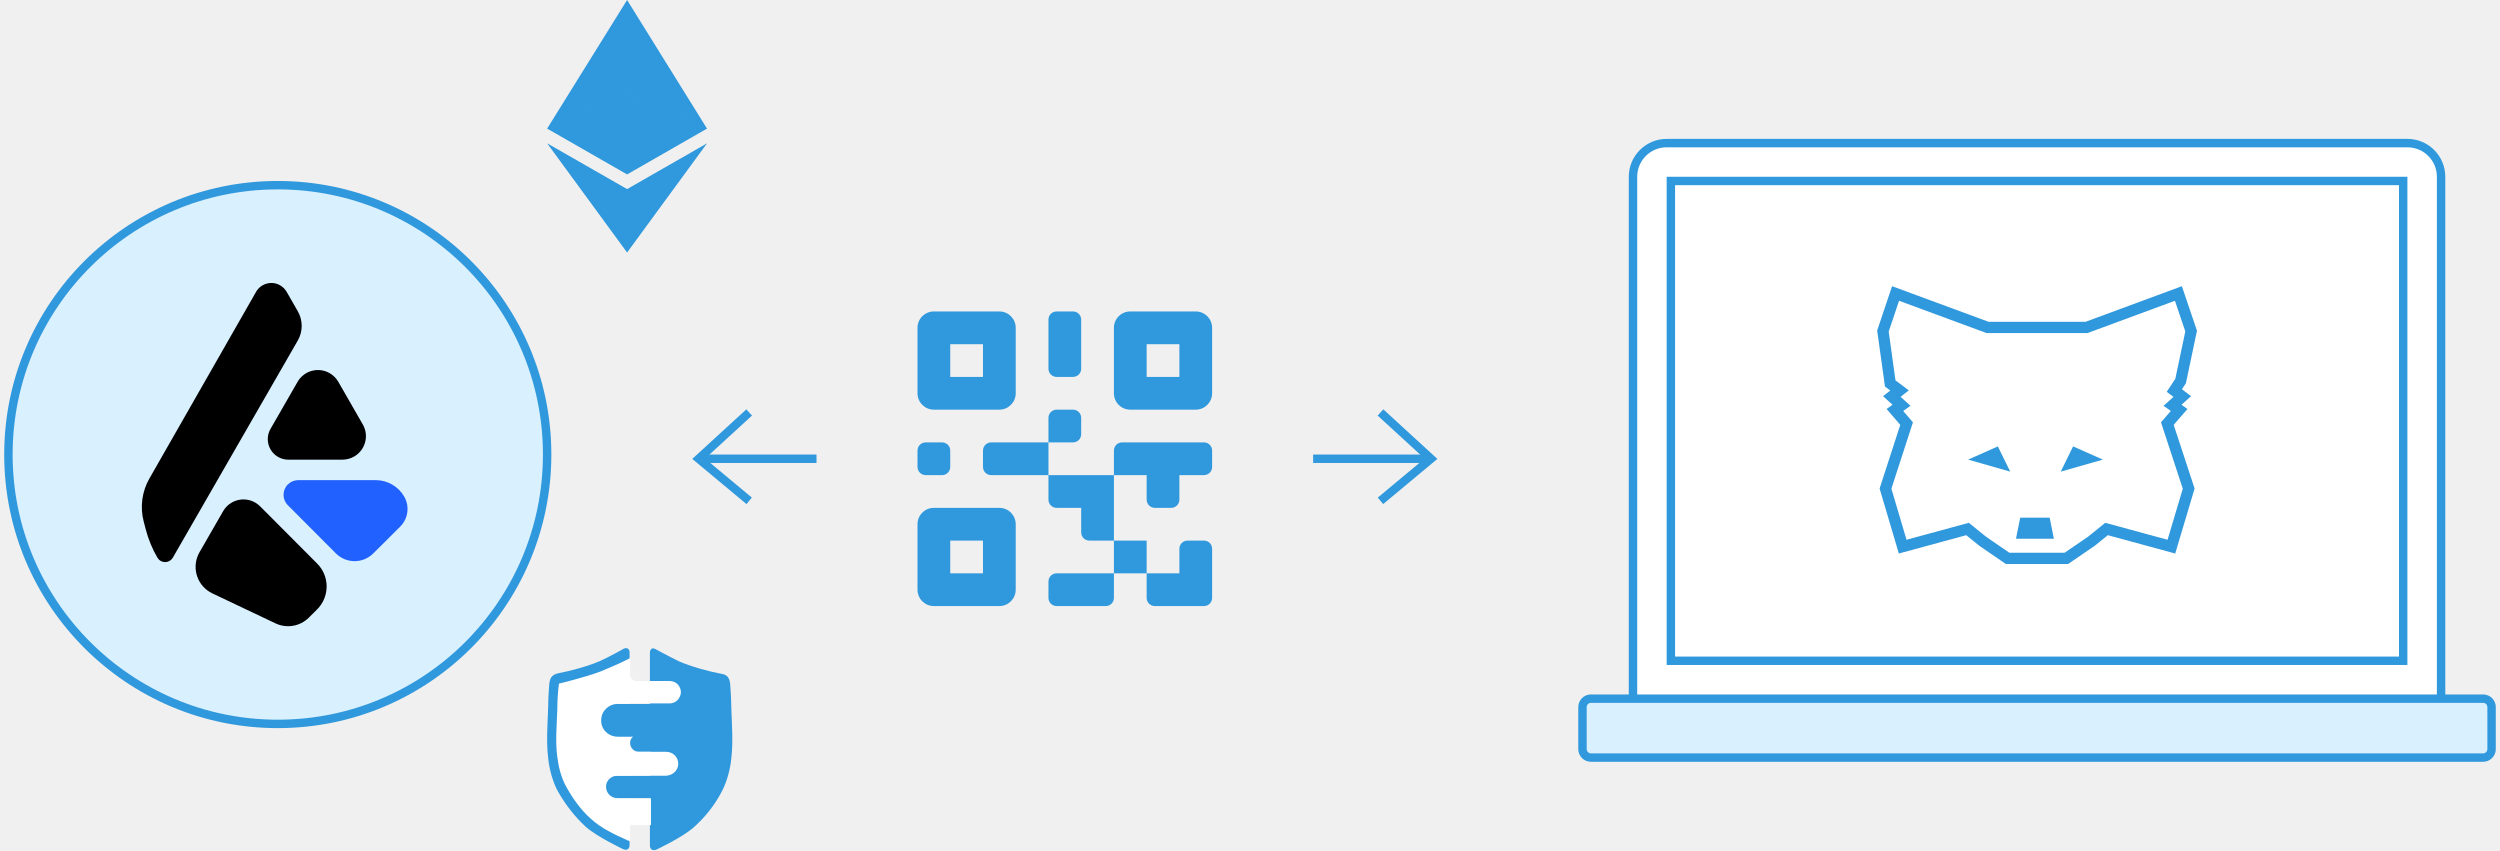
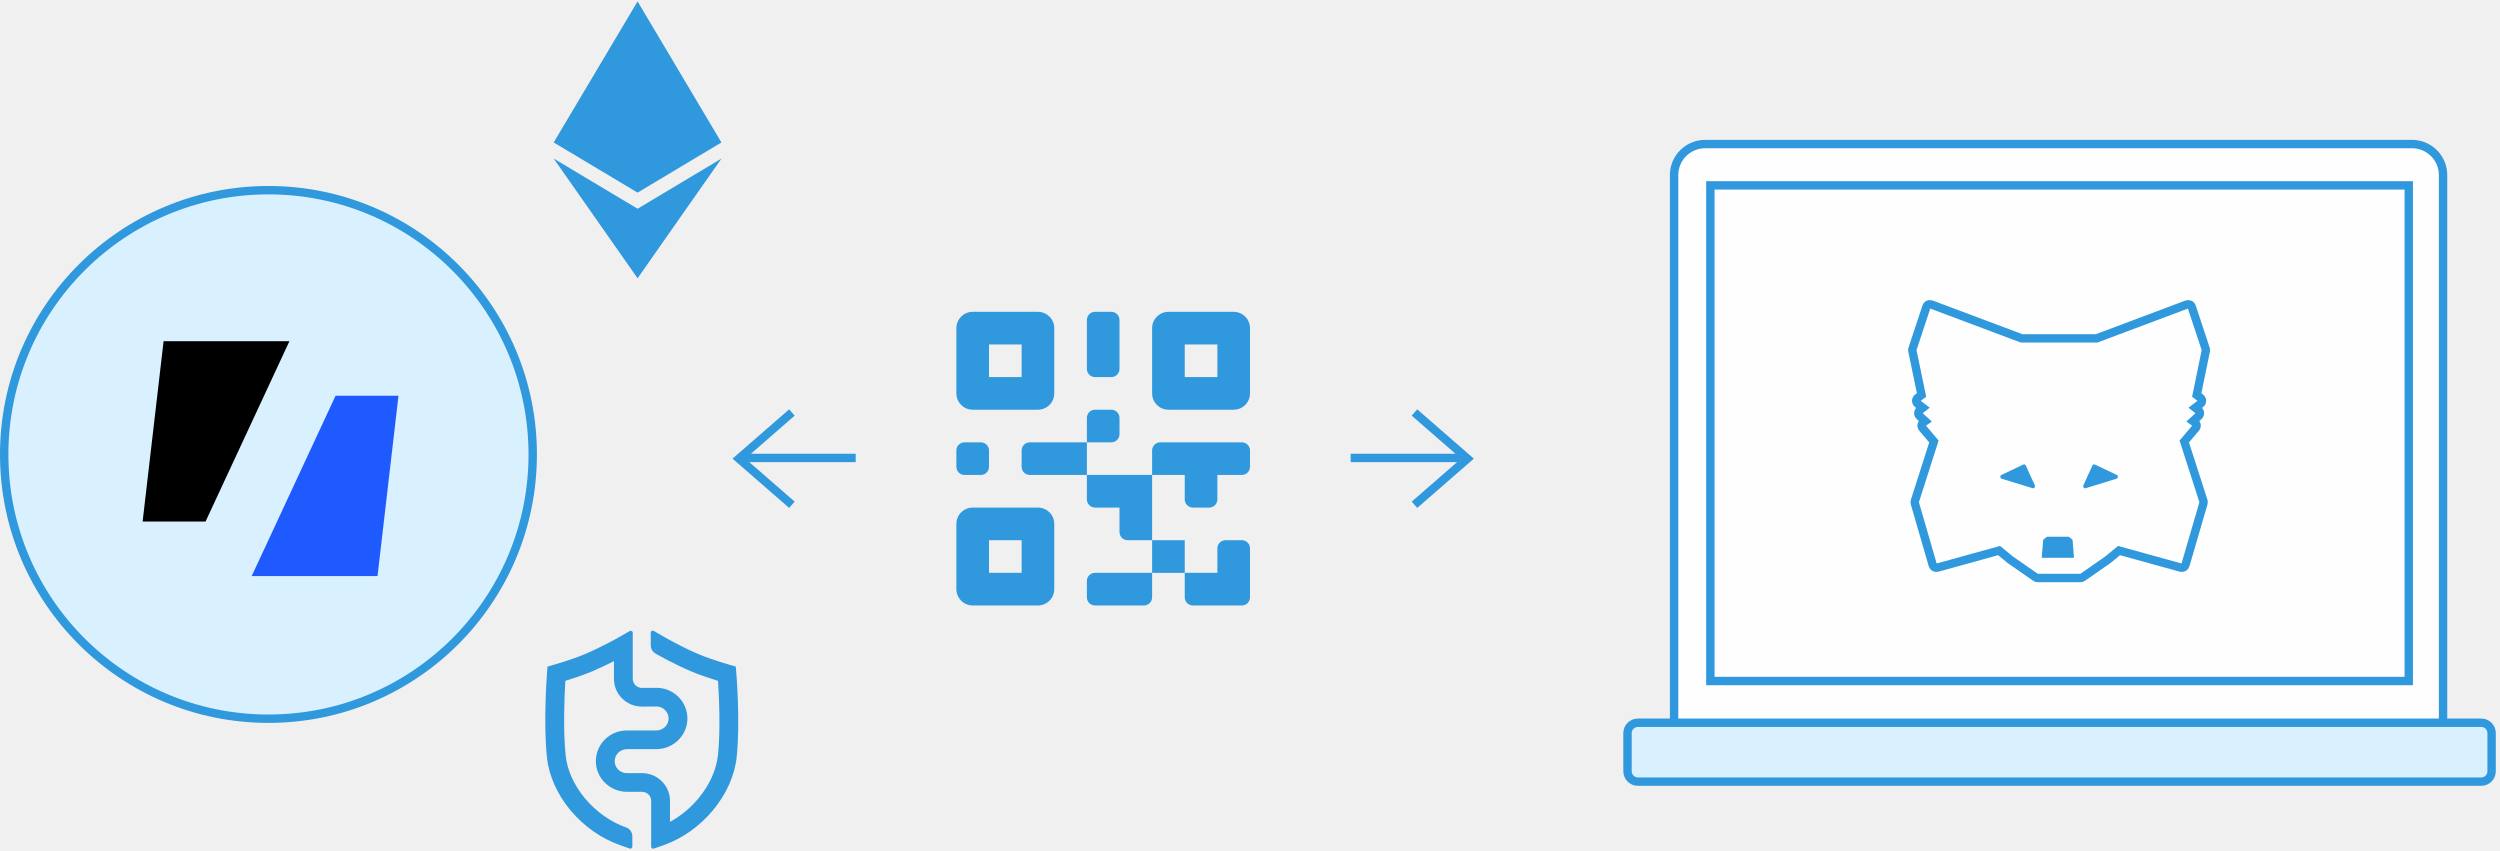
- <svg xmlns="http://www.w3.org/2000/svg" width="297px" height="101px" viewBox="0 0 297 101" version="1.1">
-   <g id="Page-1" stroke="none" stroke-width="1" fill="none" fill-rule="evenodd">
-     <g id="png-chahua" transform="translate(1, 0)">
-       <g id="P-1">
-         <g id="png-key" transform="translate(0, 22)">
-           <circle id="oval" stroke="#3098DC" fill="#D9F0FF" cx="32" cy="32" r="32" />
-           <g id="png_logo" transform="translate(15.85, 11.61773)">
-             <path d="M13.468,26.087 C13.681,26.21 13.878,26.361 14.052,26.535 L20.832,33.337 C22.28,34.789 22.326,37.109 20.974,38.617 L20.824,38.775 C20.824,38.776 20.823,38.776 20.823,38.776 L19.838,39.758 C18.794,40.797 17.21,41.07 15.879,40.438 L8.38,36.878 C6.639,36.052 5.898,33.971 6.724,32.231 C6.764,32.148 6.806,32.066 6.852,31.986 L9.657,27.114 C10.425,25.778 12.132,25.318 13.468,26.087 Z M16.426,0.276 C16.749,0.461 17.017,0.728 17.203,1.051 L18.528,3.36 C19.147,4.437 19.146,5.761 18.527,6.837 L3.684,32.627 C3.392,33.134 2.744,33.309 2.237,33.017 C2.076,32.924 1.943,32.791 1.849,32.631 C1.239,31.579 0.773,30.45 0.465,29.273 L0.223,28.348 C-0.23,26.618 0.013,24.78 0.9,23.227 L13.57,1.055 C14.144,0.051 15.422,-0.297 16.426,0.276 Z M22.315,10.715 C22.742,10.961 23.097,11.316 23.343,11.744 L26.251,16.809 C27.019,18.146 26.558,19.851 25.221,20.619 C24.798,20.862 24.319,20.99 23.831,20.99 L17.404,20.99 C16.056,20.99 14.962,19.896 14.962,18.548 C14.962,18.12 15.074,17.7 15.288,17.33 L18.504,11.742 C19.273,10.406 20.979,9.946 22.315,10.715 Z" id="combine" fill="#000000" />
-             <path d="M31.174,25.382 C31.838,26.538 31.643,27.996 30.699,28.938 L27.493,32.131 C26.264,33.354 24.276,33.351 23.052,32.124 L17.344,26.398 C16.664,25.716 16.666,24.611 17.348,23.931 C17.675,23.605 18.118,23.422 18.58,23.422 L27.789,23.422 C29.187,23.422 30.478,24.17 31.174,25.382 Z" id="path" fill="#2161FF" />
-           </g>
-         </g>
-         <path d="M83,17.024 L73.498,30 L64,17.024 L73.497,22.463 L73.498,22.465 L83,17.024 Z M73.497,11.092 L82.994,15.278 L73.498,20.721 L64,15.278 L73.497,11.092 Z M73.497,0 L82.994,15.278 L73.498,11.09 L64,15.278 L73.497,0 Z" id="combine" fill="#3098DC" fill-rule="nonzero" />
-         <g id="png-key" transform="translate(64, 77)" fill-rule="nonzero">
-           <g id="Airgap_Logo_sideways_color-xs">
-             <path d="M9.792,0.504 C9.792,0.072 9.474,-0.114 9.093,0.072 C9.093,0.072 7.567,0.937 6.359,1.494 C4.96,2.112 2.735,2.73 1.336,2.978 C0.446,3.163 0.319,3.72 0.256,4.214 C0.192,5.018 0.129,6.007 0.129,6.811 C0.065,8.913 -0.126,11.077 0.129,13.118 C0.256,14.354 0.637,15.776 1.209,16.889 C2.099,18.497 3.244,19.981 4.579,21.217 C5.978,22.454 9.029,23.876 9.029,23.876 C9.474,24.061 9.792,23.876 9.792,23.381 L9.792,0.504 Z" id="path" fill="#3098DC" />
-             <path d="M12.208,23.443 C12.208,23.876 12.526,24.123 12.971,23.938 C12.971,23.938 16.022,22.516 17.421,21.279 C18.82,20.042 19.964,18.559 20.791,16.951 C21.363,15.838 21.744,14.416 21.871,13.179 C22.126,11.139 21.935,8.913 21.871,6.873 C21.871,6.069 21.808,5.08 21.744,4.276 C21.681,3.72 21.554,3.163 20.664,3.039 C19.265,2.792 17.04,2.174 15.641,1.556 C14.497,0.999 12.907,0.133 12.907,0.133 C12.526,-0.114 12.208,0.072 12.208,0.566 L12.208,23.443 L12.208,23.443 Z" id="path" fill="#3098DC" />
-             <path d="M9.856,1.185 L9.854,3.37 C9.982,3.691 10.295,3.905 10.682,3.905 L10.682,3.905 L11.381,3.905 L11.381,4.091 L9.855,4.09 L9.855,8.542 L12.844,8.542 L12.844,13.736 L9.855,13.736 L9.855,17.817 L12.907,17.817 C13.861,17.817 14.56,18.559 14.56,19.424 C14.56,20.29 13.861,21.032 12.907,21.032 L9.855,21.032 L9.856,22.948 L9.538,22.825 C8.012,22.145 6.423,21.403 5.215,20.29 C3.943,19.177 2.926,17.693 2.163,16.271 C1.654,15.282 1.336,14.045 1.209,12.932 C0.955,11.077 1.146,9.161 1.209,7.306 C1.209,6.316 1.273,5.265 1.4,4.214 C1.4,4.214 4.261,3.534 6.295,2.792 C7.503,2.297 8.648,1.803 9.856,1.185 Z" id="combine" fill="#FFFFFF" />
-             <path d="M12.335,1.185 C13.416,1.803 14.56,2.359 15.768,2.792 C17.739,3.596 20.664,4.214 20.664,4.214 L20.664,4.214 L20.854,7.367 C20.918,9.222 21.045,11.139 20.854,12.994 C20.727,14.107 20.409,15.343 19.901,16.333 C19.074,17.755 18.121,19.239 16.849,20.352 C15.577,21.465 14.052,22.206 12.526,22.887 L12.526,22.887 L12.335,23.01 L12.334,17.817 L8.33,17.817 C7.567,17.817 6.995,17.198 6.995,16.456 C6.995,15.714 7.63,15.158 8.33,15.158 L12.334,15.158 L12.334,12.314 L10.873,12.314 C10.301,12.314 9.856,11.819 9.856,11.263 C9.856,10.963 9.985,10.699 10.193,10.52 L8.393,10.521 C7.249,10.521 6.359,9.593 6.423,8.542 C6.423,7.491 7.313,6.626 8.393,6.626 L12.334,6.625 Z" id="combine" fill="#3098DC" />
-             <path d="M14.56,6.564 L4.833,6.564 C4.07,6.564 3.498,5.945 3.498,5.203 C3.498,4.461 4.134,3.905 4.833,3.905 L14.56,3.905 C15.323,3.905 15.895,4.523 15.895,5.265 C15.832,6.007 15.26,6.564 14.56,6.564 Z" id="path" fill="#FFFFFF" />
-             <path d="M14.052,15.158 L4.833,15.158 C4.007,15.158 3.371,14.54 3.371,13.736 C3.371,12.932 4.007,12.314 4.833,12.314 L14.115,12.314 C14.942,12.314 15.577,12.932 15.577,13.736 C15.577,14.54 14.878,15.158 14.052,15.158 L14.052,15.158 Z" id="path" fill="#FFFFFF" />
-           </g>
-         </g>
-       </g>
-       <g id="Group" transform="translate(187, 17)">
-         <g id="cp" stroke="#3098DC">
-           <path d="M10,0 L98,0 C100.209,-4.05812251e-16 102,1.791 102,4 L102,69 L102,69 L6,69 L6,4 C6,1.791 7.791,2.18216909e-15 10,0 Z" id="rectangle" fill="#FFFFFF" />
-           <rect id="rectangle" fill="#FFFFFF" x="10.5" y="4.5" width="87" height="57" />
-           <rect id="rectangle" fill="#D9F0FF" x="0" y="66" width="108" height="7" rx="1" />
-         </g>
-         <g id="5" transform="translate(35, 17)" fill-rule="nonzero">
-           <g id="4">
-             <path d="M35.794,0.866 L37.308,5.332 L36.057,11.266 L35.313,12.392 L36.249,13.108 L35.098,14.147 L35.882,14.705 L34.479,16.32 L37.017,24.048 L34.962,30.941 L27.257,28.845 L25.459,30.299 L22.489,32.331 L15.497,32.331 L12.542,30.3 L10.743,28.845 L3.039,30.94 L0.997,24.047 L3.505,16.321 L2.115,14.707 L2.902,14.147 L1.746,13.104 L2.667,12.387 L1.559,11.552 L0.692,5.331 L2.193,0.866 L13.123,4.899 L24.877,4.899 L35.794,0.866 Z" id="symbol" stroke="#3098DC" stroke-width="1.338" />
-             <path d="M20.5,27.5 L21,30 L16.5,30 L17,27.5 L20.5,27.5 Z M14.344,19.032 L15.816,22.032 L10.816,20.601 L14.344,19.032 Z M23.282,19.032 L26.816,20.601 L21.816,22.032 L23.282,19.032 Z" id="combine" fill="#3098DC" />
-           </g>
-         </g>
-       </g>
-       <g id="code" transform="translate(82, 37)">
-         <g id="p-2" transform="translate(26, 0)" fill="#3098DC" fill-rule="nonzero">
-           <g id="qr_code">
-             <path d="M1.944,11.667 L9.722,11.667 C10.796,11.667 11.667,10.796 11.667,9.722 L11.667,1.944 C11.667,0.871 10.796,0 9.722,0 L1.944,0 C0.871,0 0,0.871 0,1.944 L0,9.722 C0,10.796 0.871,11.667 1.944,11.667 Z M3.889,3.889 L7.778,3.889 L7.778,7.778 L3.889,7.778 L3.889,3.889 Z M0.972,19.444 L2.917,19.444 C3.454,19.444 3.889,19.009 3.889,18.472 L3.889,16.528 C3.889,15.991 3.454,15.556 2.917,15.556 L0.972,15.556 C0.435,15.556 0,15.991 0,16.528 L0,18.472 C0,19.009 0.435,19.444 0.972,19.444 Z M9.722,23.333 L1.944,23.333 C0.871,23.333 0,24.204 0,25.278 L0,33.056 C0,34.129 0.871,35 1.944,35 L9.722,35 C10.796,35 11.667,34.129 11.667,33.056 L11.667,25.278 C11.667,24.204 10.796,23.333 9.722,23.333 Z M7.778,31.111 L3.889,31.111 L3.889,27.222 L7.778,27.222 L7.778,31.111 Z M28.194,35 L34.028,35 C34.565,35 35,34.565 35,34.028 L35,28.194 C35,27.658 34.565,27.222 34.028,27.222 L32.083,27.222 C31.546,27.222 31.111,27.658 31.111,28.194 L31.111,31.111 L27.222,31.111 L27.222,34.028 C27.222,34.565 27.658,35 28.194,35 Z M33.056,0 L25.278,0 C24.204,0 23.333,0.871 23.333,1.944 L23.333,9.722 C23.333,10.796 24.204,11.667 25.278,11.667 L33.056,11.667 C34.129,11.667 35,10.796 35,9.722 L35,1.944 C35,0.871 34.129,0 33.056,0 Z M31.111,7.778 L27.222,7.778 L27.222,3.889 L31.111,3.889 L31.111,7.778 Z M8.75,15.556 C8.213,15.556 7.778,15.991 7.778,16.528 L7.778,18.472 C7.778,19.009 8.213,19.444 8.75,19.444 L15.556,19.444 L15.556,15.556 L8.75,15.556 Z M15.556,22.361 C15.556,22.898 15.991,23.333 16.528,23.333 L19.444,23.333 L19.444,26.25 C19.444,26.787 19.88,27.222 20.417,27.222 L23.333,27.222 L23.333,19.444 L15.556,19.444 L15.556,22.361 Z M15.556,32.083 L15.556,34.028 C15.556,34.565 15.991,35 16.528,35 L22.361,35 C22.898,35 23.333,34.565 23.333,34.028 L23.333,31.111 L16.528,31.111 C15.991,31.111 15.556,31.546 15.556,32.083 Z M34.028,15.556 L24.306,15.556 C23.769,15.556 23.333,15.991 23.333,16.528 L23.333,19.444 L27.222,19.444 L27.222,22.361 C27.222,22.898 27.658,23.333 28.194,23.333 L30.139,23.333 C30.676,23.333 31.111,22.898 31.111,22.361 L31.111,19.444 L34.028,19.444 C34.565,19.444 35,19.009 35,18.472 L35,16.528 C35,15.991 34.565,15.556 34.028,15.556 Z M27.222,31.111 L27.222,27.222 L23.333,27.222 L23.333,31.111 L27.222,31.111 Z M16.528,7.778 L18.472,7.778 C19.009,7.778 19.444,7.342 19.444,6.806 L19.444,0.972 C19.444,0.435 19.009,0 18.472,0 L16.528,0 C15.991,0 15.556,0.435 15.556,0.972 L15.556,6.806 C15.556,7.342 15.991,7.778 16.528,7.778 Z M19.444,14.583 L19.444,12.639 C19.444,12.102 19.009,11.667 18.472,11.667 L16.528,11.667 C15.991,11.667 15.556,12.102 15.556,12.639 L15.556,15.556 L18.472,15.556 C19.009,15.556 19.444,15.12 19.444,14.583 Z" id="Icon-color" />
-           </g>
-         </g>
-         <g id="4" transform="translate(73, 12)">
-           <rect id="path" fill="#3098DC" x="0" y="5" width="14" height="1" />
-           <polyline id="path" stroke="#3098DC" points="8 0 14 5.5 8 10.5" />
-         </g>
-         <g id="4" transform="translate(7, 17.25) scale(-1, 1) translate(-7, -17.25) translate(0, 12)">
-           <rect id="path" fill="#3098DC" x="0" y="5" width="14" height="1" />
-           <polyline id="path" stroke="#3098DC" points="8 0 14 5.5 8 10.5" />
-         </g>
-       </g>
-     </g>
-   </g>
+ <svg xmlns="http://www.w3.org/2000/svg" fill="none" width="297px" height="101px" viewBox="0 0 298 101">
+   <path stroke="#3098DC" d="m94.395 49-6.317 5.5 6.317 5.5M102 54.417H88M168.605 49l6.317 5.5-6.317 5.5M161 54.417h14" />
+   <path fill="#FEFEFE" fill-rule="evenodd" d="M287.508 92.558h-84.252a3.727 3.727 0 0 1-2.621-1.085 3.676 3.676 0 0 1-1.082-2.611V20.695a3.675 3.675 0 0 1 1.082-2.61A3.709 3.709 0 0 1 203.256 17h84.252a3.725 3.725 0 0 1 2.622 1.084 3.69 3.69 0 0 1 1.082 2.611v68.167a3.676 3.676 0 0 1-1.082 2.611 3.717 3.717 0 0 1-2.622 1.085" clip-rule="evenodd" />
+   <path stroke="#3098DC" d="M287.508 92.558h-84.252a3.727 3.727 0 0 1-2.621-1.085 3.676 3.676 0 0 1-1.082-2.611V20.695a3.675 3.675 0 0 1 1.082-2.61A3.709 3.709 0 0 1 203.256 17h84.252a3.725 3.725 0 0 1 2.622 1.084 3.69 3.69 0 0 1 1.082 2.611v68.167a3.676 3.676 0 0 1-1.082 2.611 3.717 3.717 0 0 1-2.622 1.085Z" clip-rule="evenodd" />
+   <path fill="#D9F0FF" fill-rule="evenodd" d="M295.766 93H195.235A1.238 1.238 0 0 1 194 91.768v-4.555c0-.68.553-1.232 1.235-1.232h100.531c.681 0 1.234.552 1.234 1.232v4.555c0 .68-.553 1.232-1.234 1.232Z" clip-rule="evenodd" />
+   <path stroke="#3098DC" d="M295.766 93H195.235A1.238 1.238 0 0 1 194 91.768v-4.555c0-.68.553-1.232 1.235-1.232h100.531c.681 0 1.234.552 1.234 1.232v4.555c0 .68-.553 1.232-1.234 1.232Z" clip-rule="evenodd" />
+   <path fill="#FEFEFE" fill-rule="evenodd" d="M203.875 81.007h83.25v-59.08h-83.25v59.08Z" clip-rule="evenodd" />
+   <path stroke="#3098DC" d="M203.875 81.007h83.25v-59.08h-83.25v59.08Z" clip-rule="evenodd" />
+   <path fill="#FEFEFE" fill-rule="evenodd" d="M247.996 68.728h-5.104a.432.432 0 0 1-.249-.078l-3.021-2.102-1.328-1.091-7.372 2.038a.441.441 0 0 1-.536-.302l-2.137-7.377a.43.43 0 0 1 .003-.256l2.27-7.104-1.363-1.608a.454.454 0 0 1-.086-.158.452.452 0 0 1 .043-.35.449.449 0 0 1 .121-.133l.244-.177-.681-.623a.437.437 0 0 1-.094-.523.435.435 0 0 1 .119-.148l.384-.302-.627-.48a.444.444 0 0 1-.171-.352.442.442 0 0 1 .177-.349l.46-.341-1.091-5.263a.42.42 0 0 1 .014-.23l1.663-5.026a.43.43 0 0 1 .394-.298.443.443 0 0 1 .173.026l10.772 4.043h8.942l10.77-4.043a.443.443 0 0 1 .343.014.432.432 0 0 1 .225.258l1.665 5.028a.438.438 0 0 1 .013.227l-1.079 5.266.451.341a.443.443 0 0 1 .002.7l-.625.479.384.302a.44.44 0 0 1 .024.67l-.681.624.245.177a.445.445 0 0 1 .179.304.435.435 0 0 1-.104.337l-1.361 1.607 2.284 7.104a.447.447 0 0 1 .003.256l-2.152 7.38a.442.442 0 0 1-.536.3l-7.372-2.038-1.368 1.121-2.981 2.072a.435.435 0 0 1-.248.078" clip-rule="evenodd" />
+   <path stroke="#3098DC" d="M247.996 68.728h-5.104a.432.432 0 0 1-.249-.078l-3.021-2.102-1.328-1.091-7.372 2.038a.441.441 0 0 1-.536-.302l-2.137-7.377a.43.43 0 0 1 .003-.256l2.27-7.104-1.363-1.608a.454.454 0 0 1-.086-.158.452.452 0 0 1 .043-.35.449.449 0 0 1 .121-.133l.244-.177-.681-.623a.437.437 0 0 1-.094-.523.435.435 0 0 1 .119-.148l.384-.302-.627-.48a.444.444 0 0 1-.171-.352.442.442 0 0 1 .177-.349l.46-.341-1.091-5.263a.42.42 0 0 1 .014-.23l1.663-5.026a.43.43 0 0 1 .394-.298.443.443 0 0 1 .173.026l10.772 4.043h8.942l10.77-4.043a.443.443 0 0 1 .343.014.432.432 0 0 1 .225.258l1.665 5.028a.438.438 0 0 1 .013.227l-1.079 5.266.451.341a.443.443 0 0 1 .002.7l-.625.479.384.302a.44.44 0 0 1 .024.67l-.681.624.245.177a.445.445 0 0 1 .179.304.435.435 0 0 1-.104.337l-1.361 1.607 2.284 7.104a.447.447 0 0 1 .003.256l-2.152 7.38a.442.442 0 0 1-.536.3l-7.372-2.038-1.368 1.121-2.981 2.072a.435.435 0 0 1-.248.078Z" clip-rule="evenodd" />
+   <path fill="#3098DC" fill-rule="evenodd" d="M246.597 63.808H244l-.451.358-.172 2.15h3.842l-.172-2.151-.45-.357Zm2.815-8.481-1.074 2.357c-.087.191.086.397.283.337l3.661-1.126c.209-.063.229-.36.031-.454l-2.587-1.233a.233.233 0 0 0-.313.118h-.001Zm-8.25-.119-2.585 1.233c-.198.094-.178.39.031.455l3.663 1.125c.196.06.368-.147.282-.338l-1.079-2.357a.228.228 0 0 0-.223-.14.233.233 0 0 0-.09.022" clip-rule="evenodd" />
+   <path fill="#3098DC" d="M115.944 48.667h7.778c1.074 0 1.945-.871 1.945-1.945v-7.778A1.945 1.945 0 0 0 123.722 37h-7.778c-1.073 0-1.944.87-1.944 1.944v7.778c0 1.074.871 1.945 1.944 1.945Zm1.945-7.778h3.889v3.889h-3.889v-3.89Zm-2.917 15.555h1.945a.972.972 0 0 0 .972-.972v-1.944a.972.972 0 0 0-.972-.972h-1.945a.972.972 0 0 0-.972.972v1.944c0 .537.435.972.972.972Zm8.75 3.89h-7.778c-1.073 0-1.944.87-1.944 1.944v7.778c0 1.073.871 1.944 1.944 1.944h7.778c1.074 0 1.945-.87 1.945-1.944v-7.778a1.945 1.945 0 0 0-1.945-1.945Zm-1.944 7.777h-3.889v-3.889h3.889v3.89ZM142.194 72h5.834a.972.972 0 0 0 .972-.972v-5.834a.972.972 0 0 0-.972-.972h-1.945a.972.972 0 0 0-.972.972v2.917h-3.889v2.917c0 .537.435.972.972.972Zm4.862-35h-7.778c-1.074 0-1.945.87-1.945 1.944v7.778c0 1.074.871 1.945 1.945 1.945h7.778c1.073 0 1.944-.871 1.944-1.945v-7.778A1.945 1.945 0 0 0 147.056 37Zm-1.945 7.778h-3.889v-3.89h3.889v3.89Zm-22.361 7.778a.972.972 0 0 0-.972.972v1.944c0 .537.435.972.972.972h6.806v-3.888h-6.806Zm6.806 6.805c0 .537.435.972.972.972h2.916v2.917c0 .537.436.972.973.972h2.916v-7.778h-7.777v2.917Zm0 9.722v1.945c0 .537.435.972.972.972h5.833a.972.972 0 0 0 .972-.972V68.11h-6.805a.972.972 0 0 0-.972.972Zm18.472-16.527h-9.722a.973.973 0 0 0-.973.972v2.916h3.889v2.917c0 .537.435.972.972.972h1.945a.972.972 0 0 0 .972-.972v-2.917h2.917a.972.972 0 0 0 .972-.972v-1.944a.972.972 0 0 0-.972-.972Zm-6.806 15.555v-3.889h-3.889v3.89h3.889Zm-10.694-23.333h1.944a.972.972 0 0 0 .972-.972v-5.834a.972.972 0 0 0-.972-.972h-1.944a.972.972 0 0 0-.972.972v5.834c0 .537.435.972.972.972Zm2.916 6.805V49.64a.972.972 0 0 0-.972-.972h-1.944a.972.972 0 0 0-.972.972v2.917h2.916a.972.972 0 0 0 .972-.973Z" />
+   <circle cx="32" cy="54" r="31.5" fill="#D9F0FF" stroke="#3098DC" />
+   <path fill="#3098DC" d="M85.993 16.81 76 22.79l-10-5.98L76 0l9.993 16.81ZM76 24.71l-10-5.98L76 33l10-14.27-10 5.981ZM77.93 100.986a.234.234 0 0 1-.312-.219V99.52l.005-4.222c0-.596-.49-1.083-1.091-1.083h-1.78c-2.024 0-3.705-1.607-3.725-3.62-.02-2.033 1.638-3.693 3.679-3.693h3.524c.782 0 1.443-.607 1.467-1.383a1.434 1.434 0 0 0-1.433-1.473l-1.75.01c-1.837 0-3.332-1.486-3.332-3.312v-2.107c-.744.38-1.66.824-2.583 1.214-1.098.463-2.403.888-3.21 1.136-.1 1.68-.288 5.806.037 8.901.184 1.752 1.015 3.582 2.34 5.153 1.316 1.558 3.031 2.767 4.835 3.409.45.145.775.564.775 1.06v1.246c0 .161-.16.273-.313.22l-1.183-.416c-2.185-.77-4.256-2.221-5.83-4.087-1.61-1.908-2.624-4.165-2.854-6.353-.437-4.162-.01-9.823.008-10.062l.06-.774.75-.213c.022-.006 2.145-.611 3.71-1.271 1.985-.838 4.001-1.984 4.022-1.996l1.327-.756a.234.234 0 0 1 .351.202v5.494c0 .597.488 1.082 1.088 1.084l1.749-.01c2.04 0 3.698 1.66 3.678 3.692-.02 2.013-1.7 3.62-3.725 3.62h-3.478c-.782 0-1.443.609-1.466 1.386a1.434 1.434 0 0 0 1.436 1.471h1.826c1.837 0 3.332 1.486 3.332 3.313l-.003 2.5a11.85 11.85 0 0 0 3.371-2.775c1.332-1.588 2.166-3.429 2.35-5.184.326-3.095.116-7.185.007-8.852-.813-.25-2.133-.678-3.232-1.144-1.973-.837-3.894-1.925-4.191-2.096a1.113 1.113 0 0 1-.595-.983v-1.533c0-.18.196-.291.352-.201l1.332.77c.02.011 2.012 1.158 3.982 1.993 1.555.66 3.7 1.27 3.721 1.276l.746.211.064.768c.02.237.482 5.857.044 10.022-.47 4.474-4.128 8.889-8.7 10.498l-1.182.416Z" />
+   <path fill="#000" d="M34.5 40.5h-15L17 62h7.5l10-21.5Z" />
+   <path fill="#1F5AFF" d="M47.5 47H40L30 68.5h15L47.5 47Z" />
</svg>
